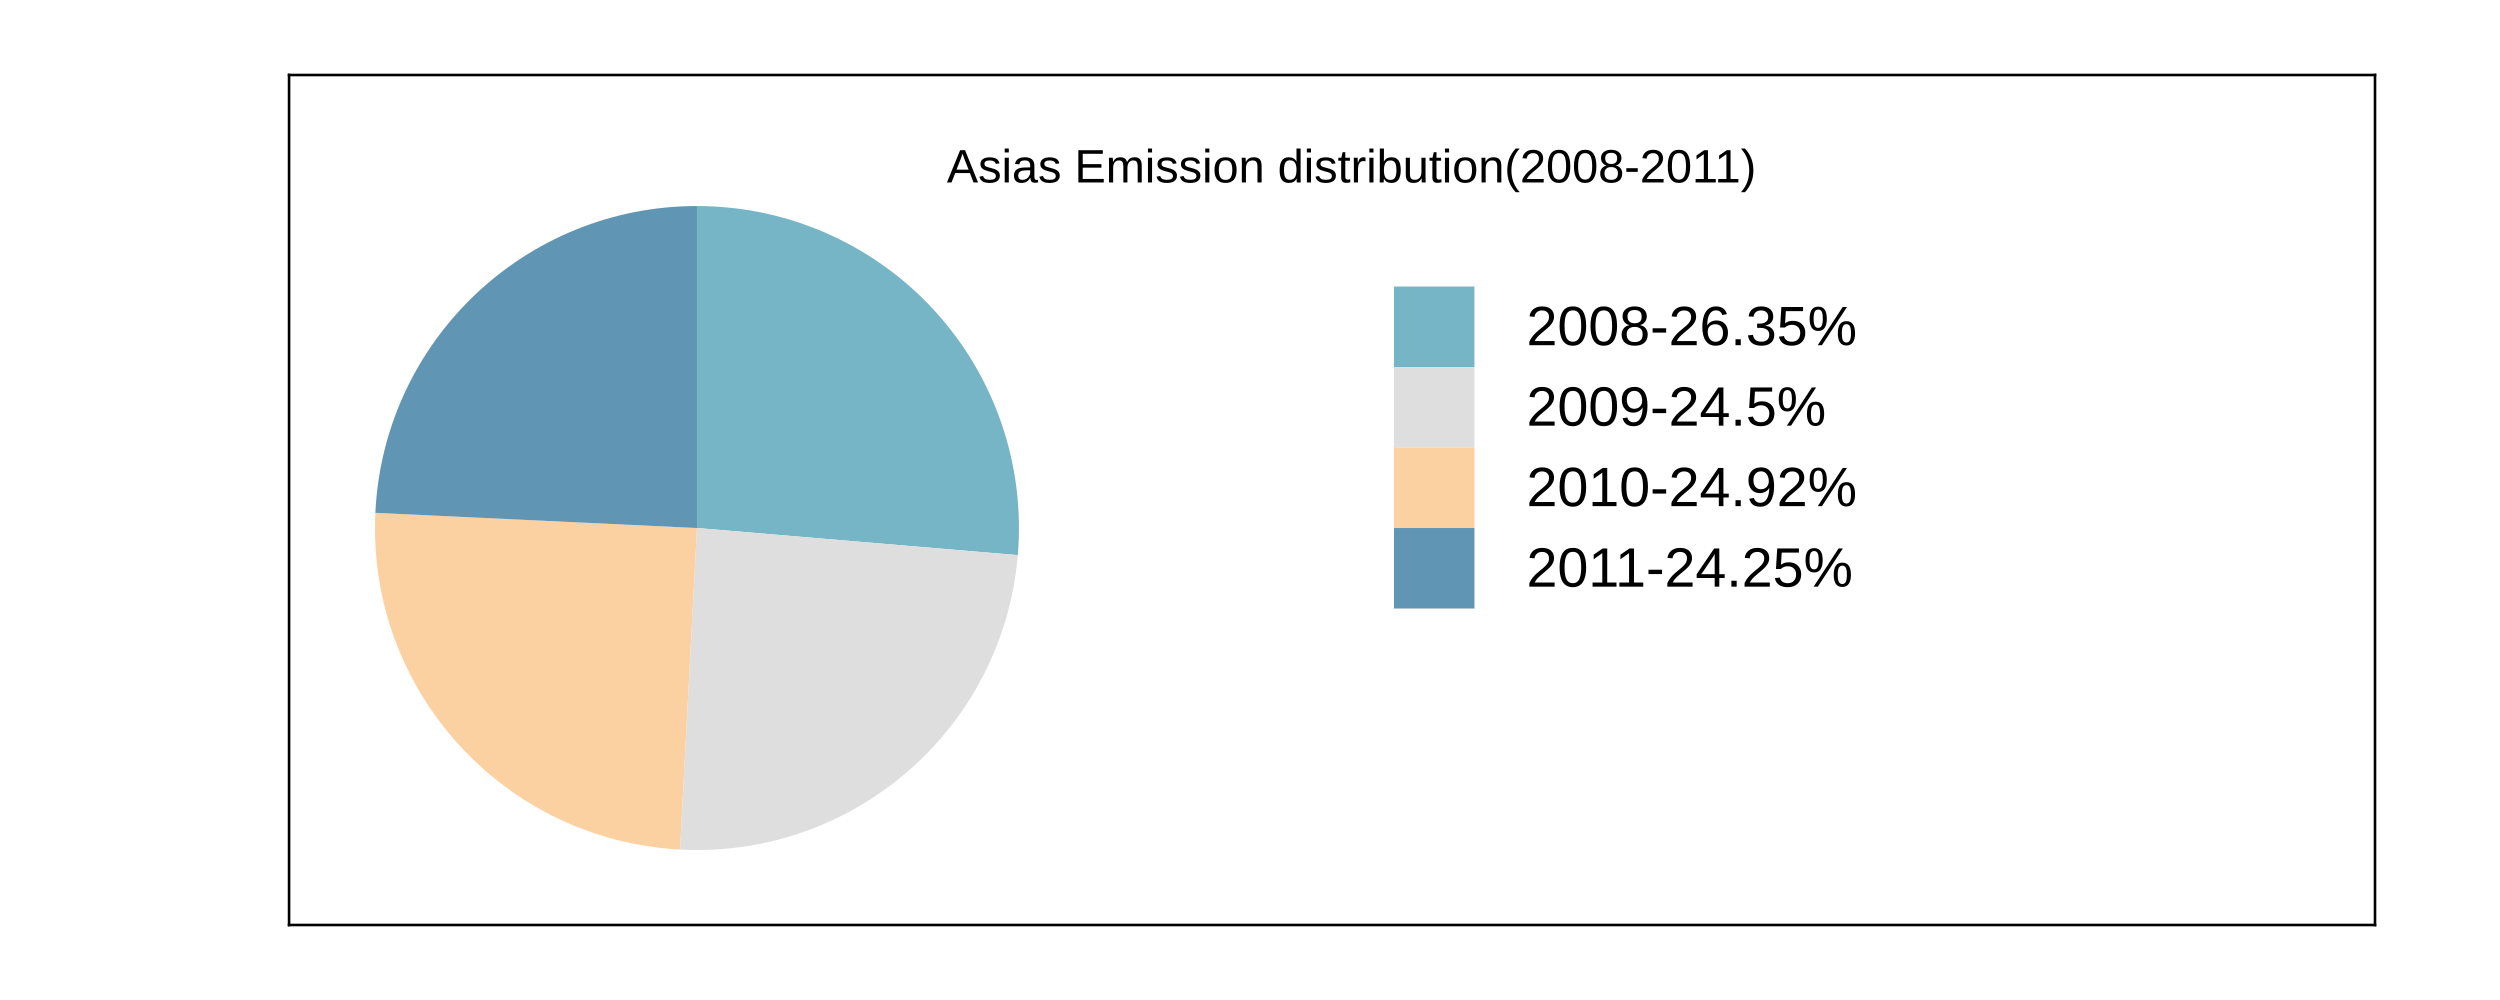
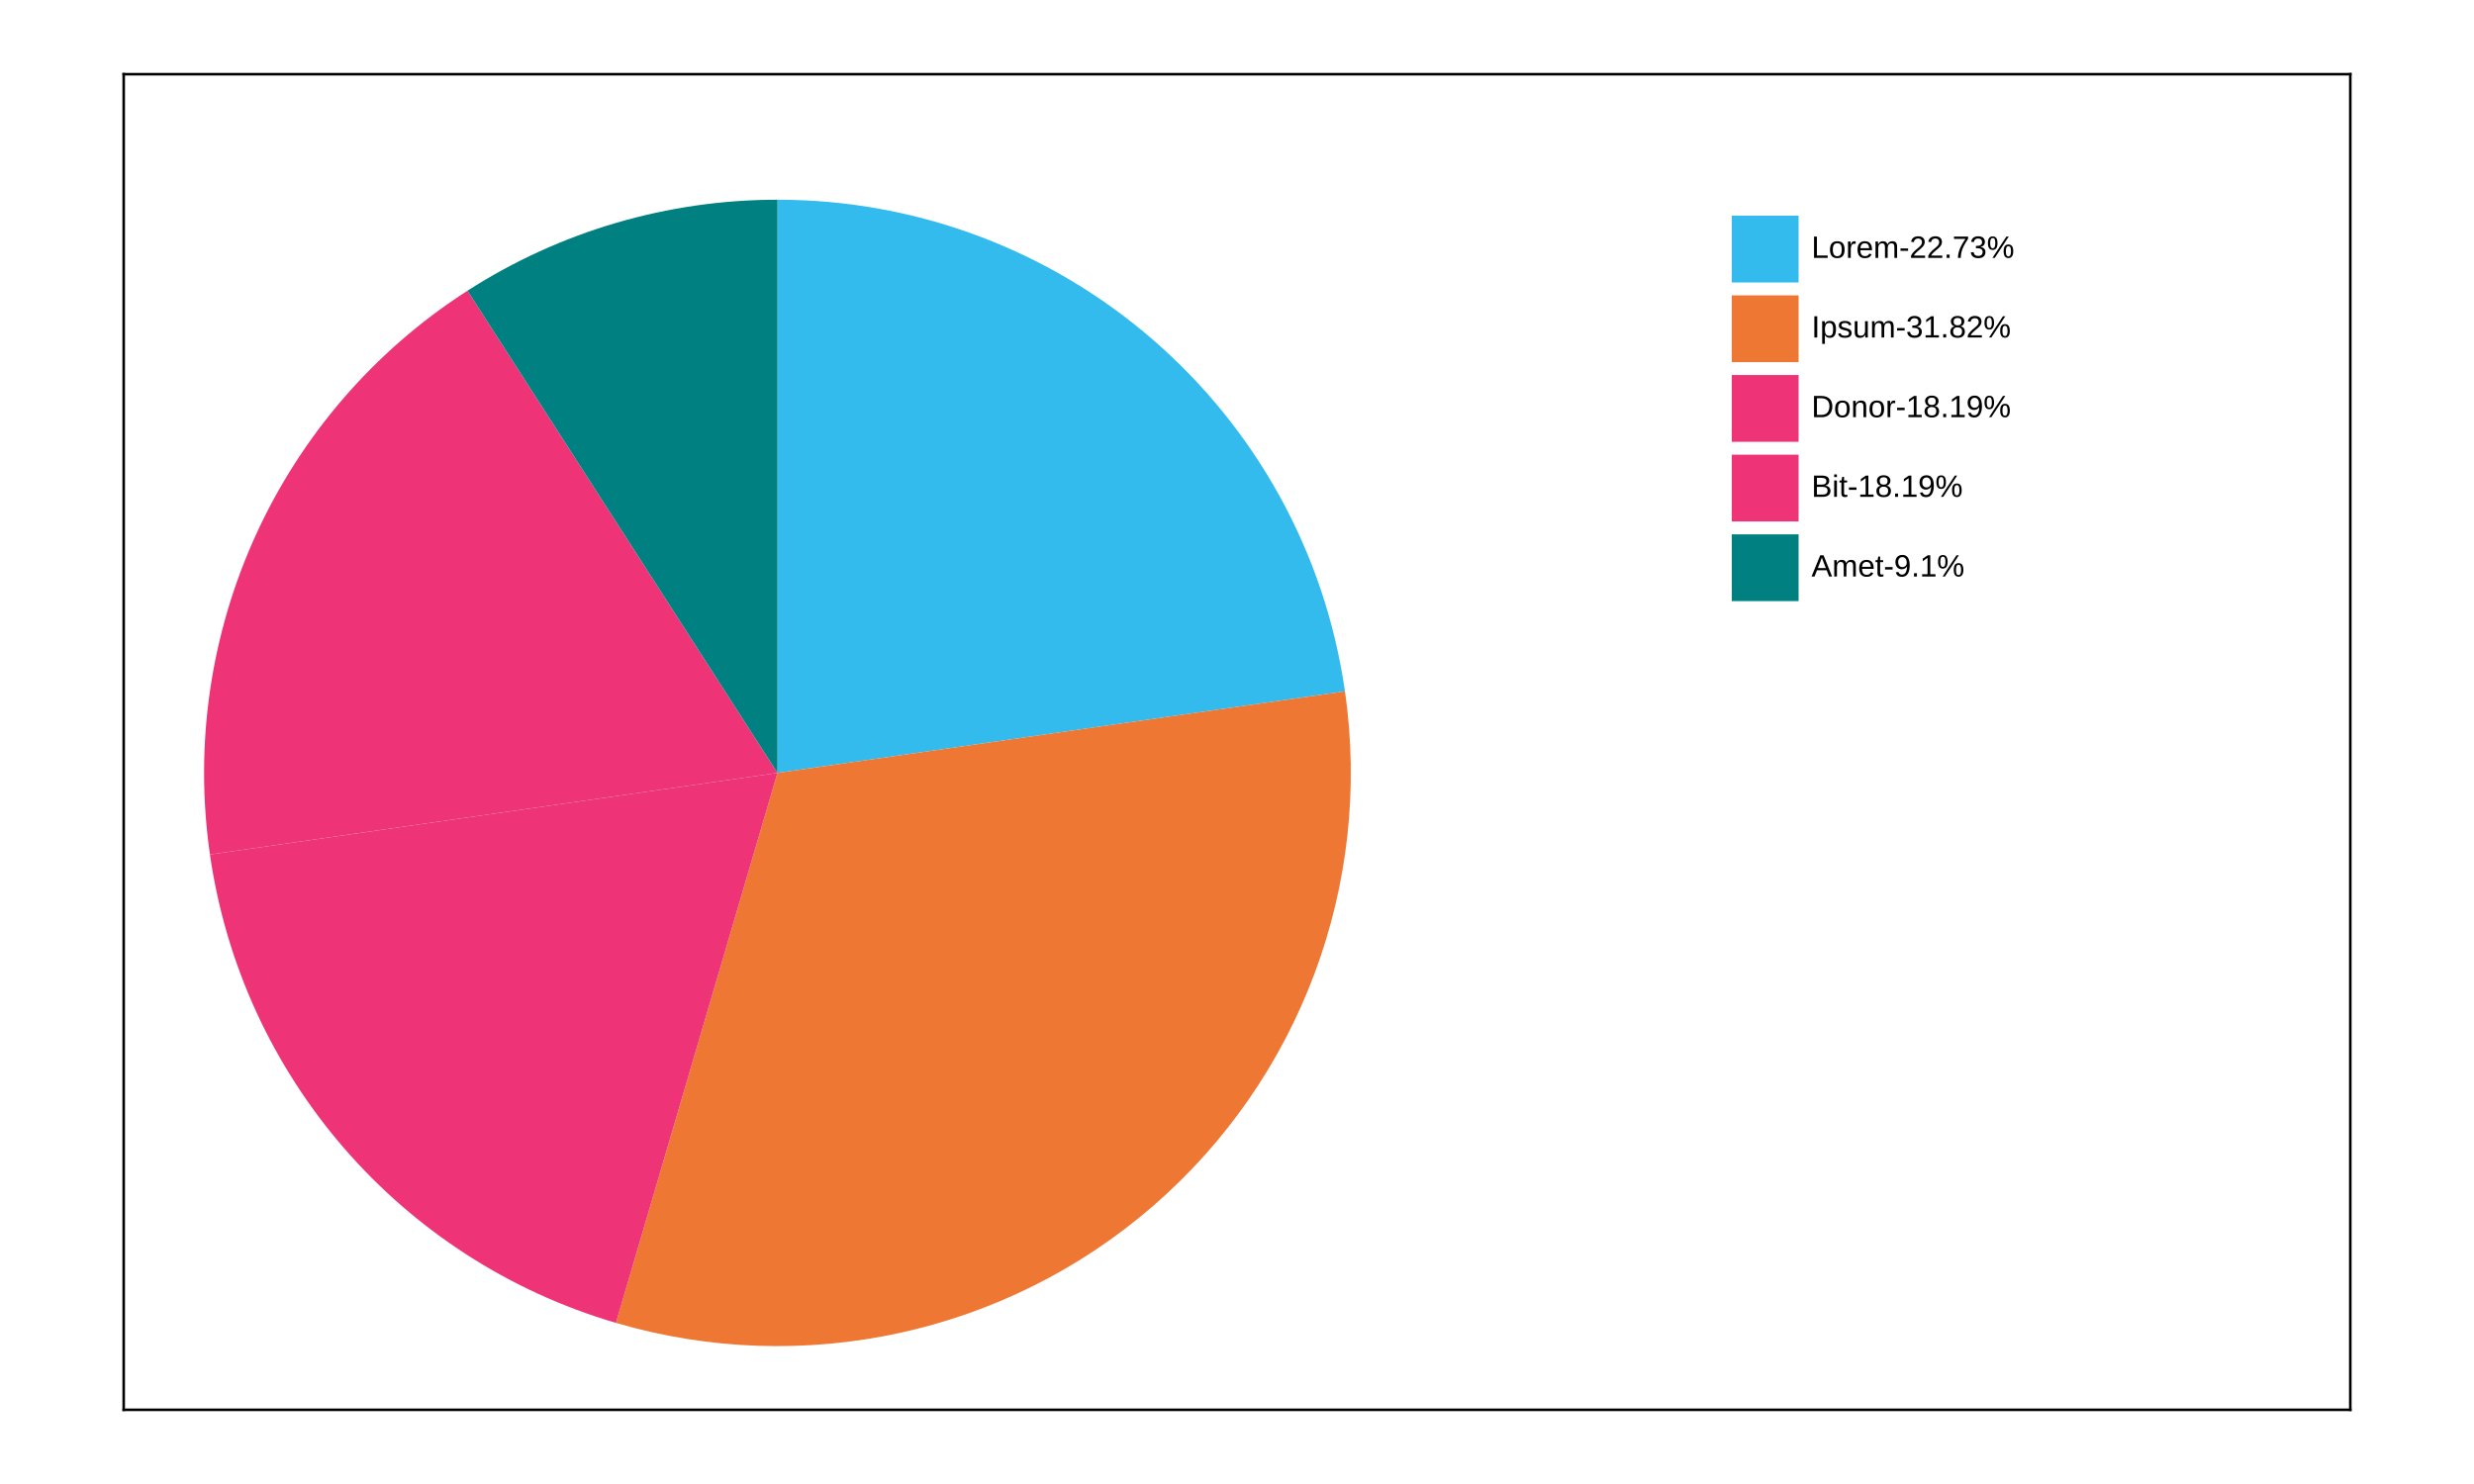
- <svg xmlns="http://www.w3.org/2000/svg" width="960" height="384" version="1.1" style="top: 0px;       left: 0px;       position: absolute;">
+ <svg xmlns="http://www.w3.org/2000/svg" width="960" height="576" version="1.1" style="top: 0px;       left: 0px;       position: absolute;">
  <g>
-     <line type="border.left" x1="111.0" y1="355.2" x2="111.0" y2="28.8" fill="rgba(0,0,0,0)" stroke="black" stroke-width="1" shape-rendering="geometricPrecision" stroke-linecap="square" stroke-dasharray="" />
-     <line type="border.right" x1="912.0" y1="355.2" x2="912.0" y2="28.8" fill="rgba(0,0,0,0)" stroke="black" stroke-width="1" shape-rendering="geometricPrecision" stroke-linecap="square" stroke-dasharray="" />
-     <line type="border.top" x1="111.0" y1="28.8" x2="912.0" y2="28.8" fill="rgba(0,0,0,0)" stroke="black" stroke-width="1" shape-rendering="geometricPrecision" stroke-linecap="square" stroke-dasharray="" />
-     <line type="border.bottom" x1="111.0" y1="355.2" x2="912.0" y2="355.2" fill="rgba(0,0,0,0)" stroke="black" stroke-width="1" shape-rendering="geometricPrecision" stroke-linecap="square" stroke-dasharray="" />
-     <text tag="figure.title" fill="black" x="519.0" y="57.6" font-size="18" font-weight="normal" font-family="Arial, Verdana, sans-serif" font-style="normal" transform="" dominant-baseline="hanging" text-anchor="middle">
-      Asias Emission distribution(2008-2011)
+     <line type="border.left" x1="48.0" y1="547.2" x2="48.0" y2="28.8" fill="rgba(0,0,0,0)" stroke="black" stroke-width="1" shape-rendering="geometricPrecision" stroke-linecap="square" stroke-dasharray="" />
+     <line type="border.right" x1="912.0" y1="547.2" x2="912.0" y2="28.8" fill="rgba(0,0,0,0)" stroke="black" stroke-width="1" shape-rendering="geometricPrecision" stroke-linecap="square" stroke-dasharray="" />
+     <line type="border.top" x1="48.0" y1="28.8" x2="912.0" y2="28.8" fill="rgba(0,0,0,0)" stroke="black" stroke-width="1" shape-rendering="geometricPrecision" stroke-linecap="square" stroke-dasharray="" />
+     <line type="border.bottom" x1="48.0" y1="547.2" x2="912.0" y2="547.2" fill="rgba(0,0,0,0)" stroke="black" stroke-width="1" shape-rendering="geometricPrecision" stroke-linecap="square" stroke-dasharray="" />
+     <text tag="figure.title" fill="black" x="480.0" y="57.8" font-size="18" font-weight="normal" font-family="Arial, Verdana, sans-serif" font-style="normal" transform="" dominant-baseline="auto" text-anchor="middle">
+      
    </text>
-     <path d="M 267.64 79.12  A 123.64 123.64 0 0 1 390.84 213.18  L 267.64 202.76  Z" fill="#76b5c5" />
-     <path d="M 390.84 213.18  A 123.64 123.64 0 0 1 261.131 326.229  L 267.64 202.76  Z" fill="#DEDEDE" />
-     <path d="M 261.131 326.229  A 123.64 123.64 0 0 1 144.137 196.935  L 267.64 202.76  Z" fill="#FBD1A2" />
-     <path d="M 144.137 196.935  A 123.64 123.64 0 0 1 267.64 79.12  L 267.64 202.76  Z" fill="#6195B4" />
-     <rect type="pie.legend" stroke="rgba(0,0,0,0)" fill="#76b5c5" x="535.28" y="110.03" width="30.91" height="30.91" stroke-width="1" filter="">
+     <path d="M 301.68 77.52  A 222.48 222.48 0 0 1 521.895 268.338  L 301.68 300  Z" fill="#33BBEE" />
+     <path d="M 521.895 268.338  A 222.48 222.48 0 0 1 239 513.468  L 301.68 300  Z" fill="#EE7733" />
+     <path d="M 239 513.468  A 222.48 222.48 0 0 1 81.465 331.662  L 301.68 300  Z" fill="#EE3377" />
+     <path d="M 81.465 331.662  A 222.48 222.48 0 0 1 181.398 112.838  L 301.68 300  Z" fill="#EE3377" />
+     <path d="M 181.398 112.838  A 222.48 222.48 0 0 1 301.68 77.52  L 301.68 300  Z" fill="#008080" />
+     <rect type="pie.legend" stroke="rgba(0,0,0,0)" fill="#33BBEE" x="672.0" y="83.72" width="25.92" height="25.92" stroke-width="1" stroke-opacity="1.0" fill-opacity="1.0" filter="">
      </rect>
-     <text tag="legend.label" fill="black" x="586.19" y="117.757" font-size="16pt" font-weight="normal" font-family="Arial, Verdana, sans-serif" font-style="normal" transform="" dominant-baseline="hanging" text-anchor="start">
-      2008-26.35%
+     <text tag="legend.label" fill="black" x="702.92" y="96.68" font-size="12" font-weight="normal" font-family="Arial, Verdana, sans-serif" font-style="normal" transform="" dominant-baseline="middle" text-anchor="start">
+      Lorem-22.73%
    </text>
-     <rect type="pie.legend" stroke="rgba(0,0,0,0)" fill="#DEDEDE" x="535.28" y="140.94" width="30.91" height="30.91" stroke-width="1" filter="">
+     <rect type="pie.legend" stroke="rgba(0,0,0,0)" fill="#EE7733" x="672.0" y="114.64" width="25.92" height="25.92" stroke-width="1" stroke-opacity="1.0" fill-opacity="1.0" filter="">
      </rect>
-     <text tag="legend.label" fill="black" x="586.19" y="148.667" font-size="16pt" font-weight="normal" font-family="Arial, Verdana, sans-serif" font-style="normal" transform="" dominant-baseline="hanging" text-anchor="start">
-      2009-24.5%
+     <text tag="legend.label" fill="black" x="702.92" y="127.6" font-size="12" font-weight="normal" font-family="Arial, Verdana, sans-serif" font-style="normal" transform="" dominant-baseline="middle" text-anchor="start">
+      Ipsum-31.82%
    </text>
-     <rect type="pie.legend" stroke="rgba(0,0,0,0)" fill="#FBD1A2" x="535.28" y="171.85" width="30.91" height="30.91" stroke-width="1" filter="">
+     <rect type="pie.legend" stroke="rgba(0,0,0,0)" fill="#EE3377" x="672.0" y="145.56" width="25.92" height="25.92" stroke-width="1" stroke-opacity="1.0" fill-opacity="1.0" filter="">
      </rect>
-     <text tag="legend.label" fill="black" x="586.19" y="179.577" font-size="16pt" font-weight="normal" font-family="Arial, Verdana, sans-serif" font-style="normal" transform="" dominant-baseline="hanging" text-anchor="start">
-      2010-24.92%
+     <text tag="legend.label" fill="black" x="702.92" y="158.52" font-size="12" font-weight="normal" font-family="Arial, Verdana, sans-serif" font-style="normal" transform="" dominant-baseline="middle" text-anchor="start">
+      Donor-18.19%
    </text>
-     <rect type="pie.legend" stroke="rgba(0,0,0,0)" fill="#6195B4" x="535.28" y="202.76" width="30.91" height="30.91" stroke-width="1" filter="">
+     <rect type="pie.legend" stroke="rgba(0,0,0,0)" fill="#EE3377" x="672.0" y="176.48" width="25.92" height="25.92" stroke-width="1" stroke-opacity="1.0" fill-opacity="1.0" filter="">
      </rect>
-     <text tag="legend.label" fill="black" x="586.19" y="210.487" font-size="16pt" font-weight="normal" font-family="Arial, Verdana, sans-serif" font-style="normal" transform="" dominant-baseline="hanging" text-anchor="start">
-      2011-24.25%
+     <text tag="legend.label" fill="black" x="702.92" y="189.44" font-size="12" font-weight="normal" font-family="Arial, Verdana, sans-serif" font-style="normal" transform="" dominant-baseline="middle" text-anchor="start">
+      Bit-18.19%
+     </text>
+     <rect type="pie.legend" stroke="rgba(0,0,0,0)" fill="#008080" x="672.0" y="207.4" width="25.92" height="25.92" stroke-width="1" stroke-opacity="1.0" fill-opacity="1.0" filter="">
+       </rect>
+     <text tag="legend.label" fill="black" x="702.92" y="220.36" font-size="12" font-weight="normal" font-family="Arial, Verdana, sans-serif" font-style="normal" transform="" dominant-baseline="middle" text-anchor="start">
+      Amet-9.1%
    </text>
  </g>
</svg>
